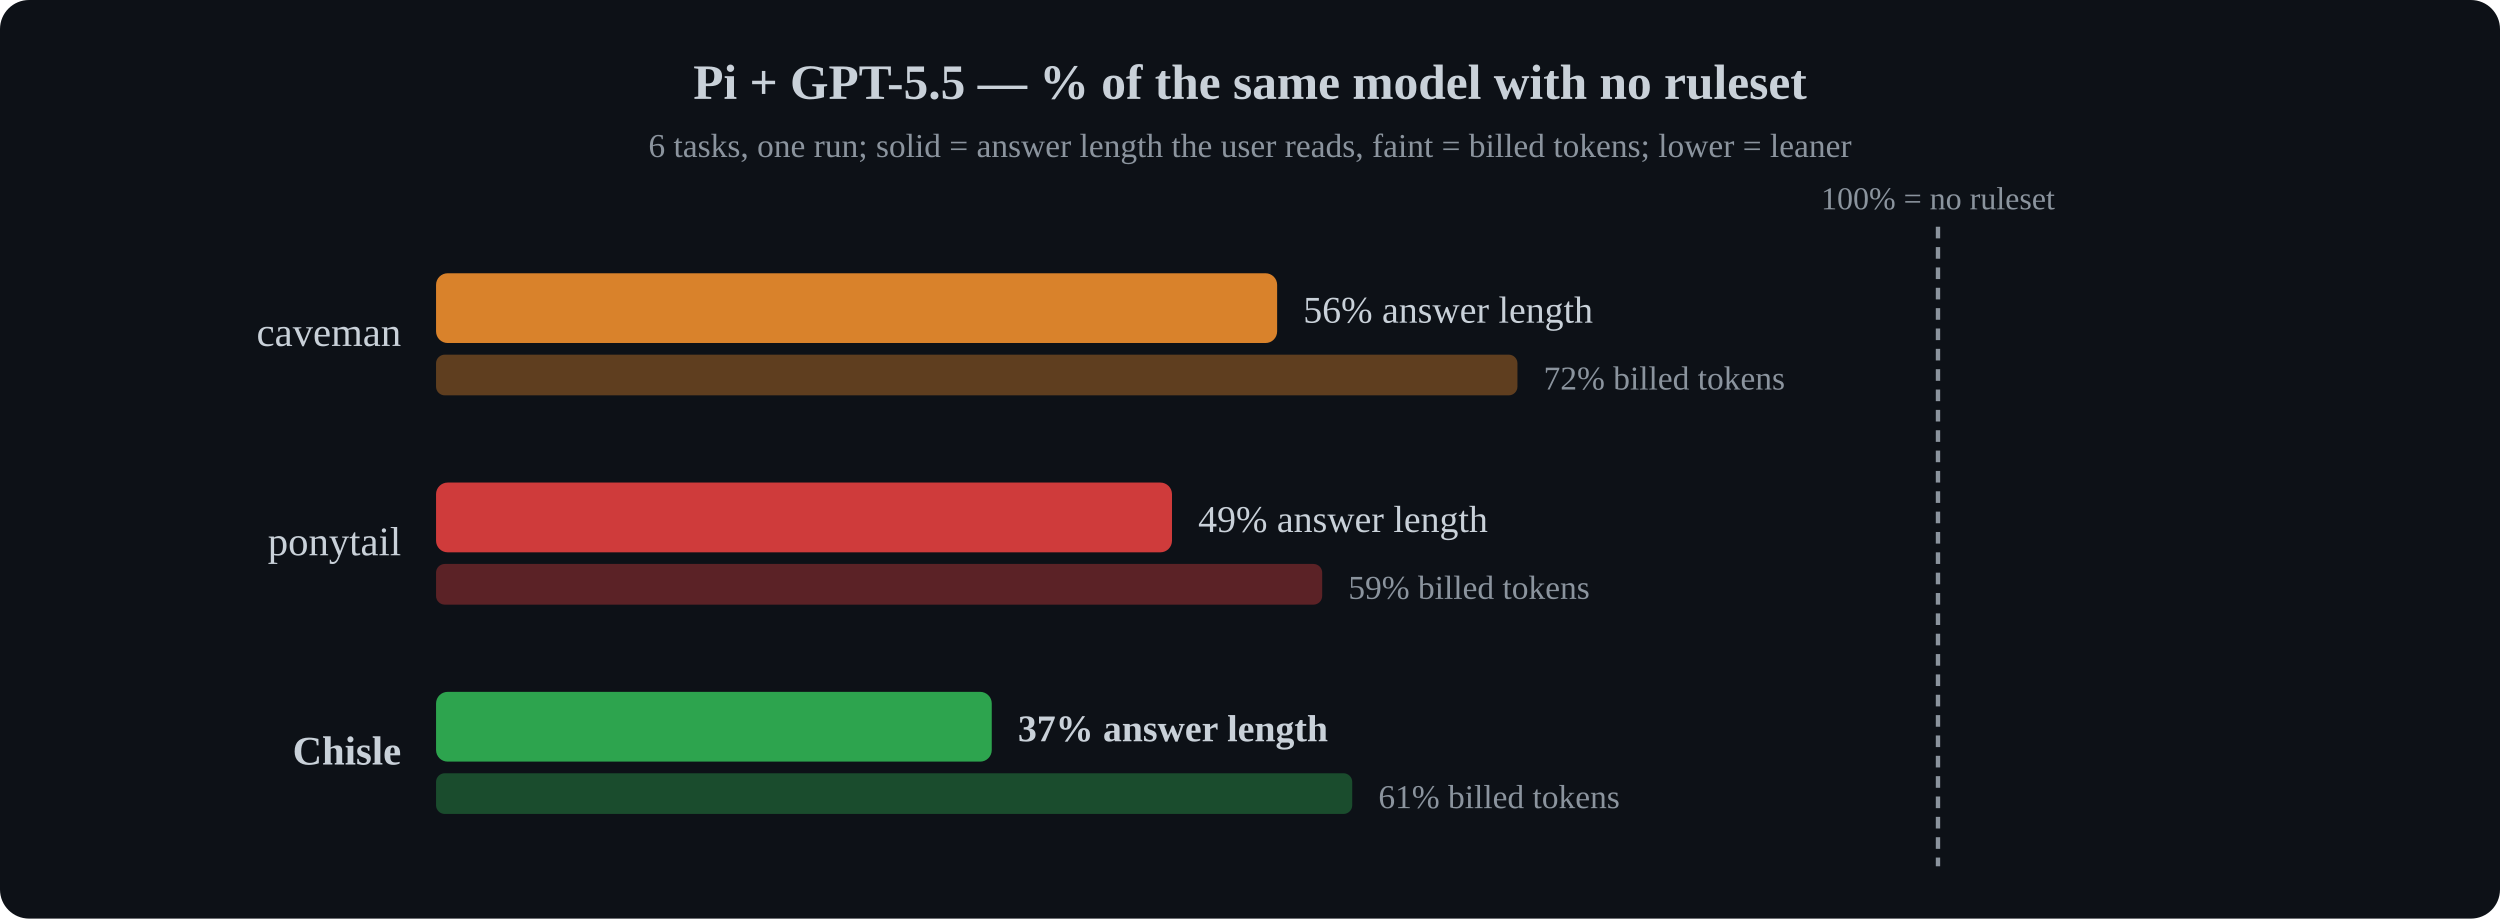
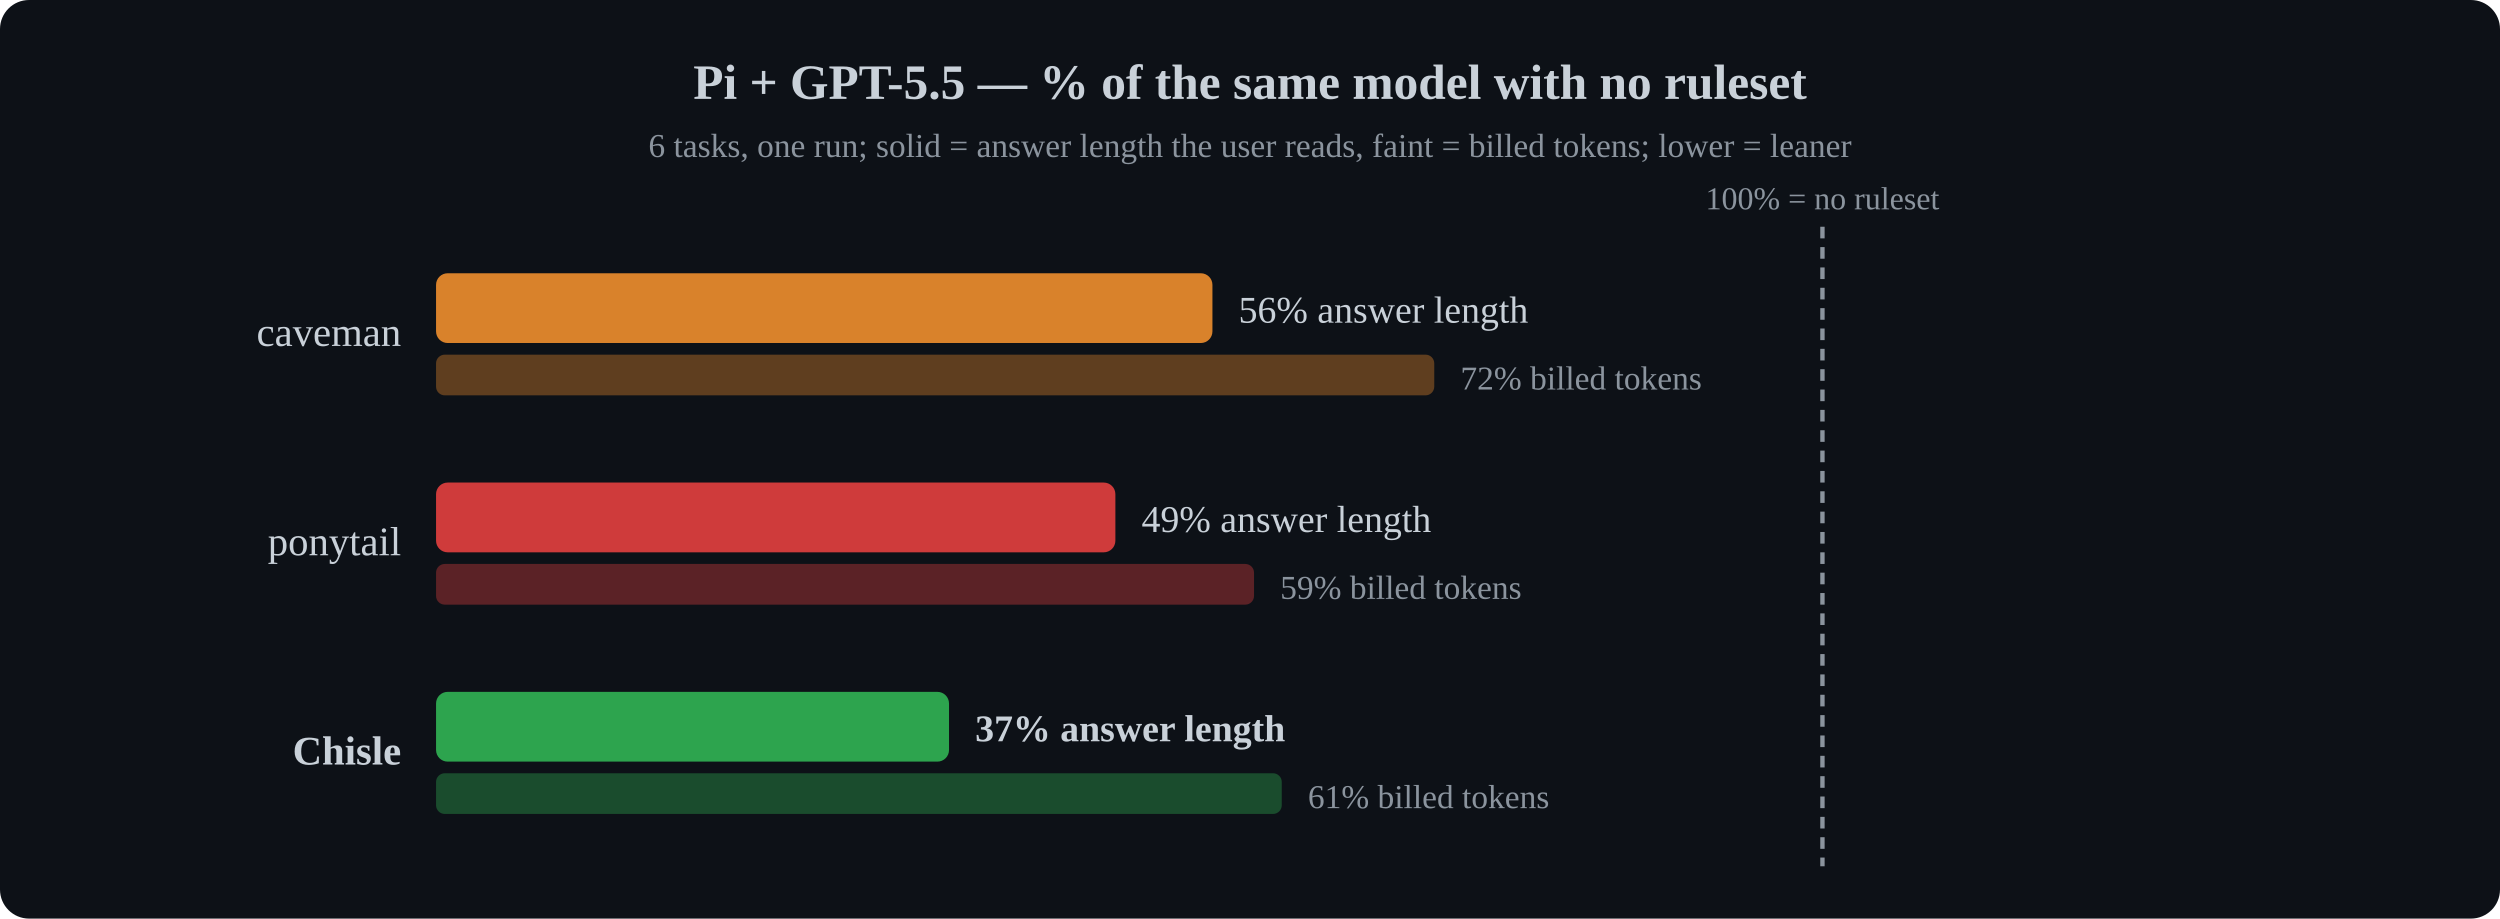
<svg xmlns="http://www.w3.org/2000/svg" width="860" height="316" viewBox="0 0 860 316" role="img" aria-label="Pi benchmark, 6 tasks on GPT-5.5, as percent of no ruleset. caveman: answer length 56%, billed tokens 72%; ponytail: answer length 49%, billed tokens 59%; Chisle: answer length 37%, billed tokens 61%.">
  <rect width="860" height="316" rx="10" fill="#0d1117" />
  <text x="430" y="34" font-size="17" font-weight="700" fill="#c9d1d9" text-anchor="middle">Pi + GPT-5.5 — % of the same model with no ruleset</text>
  <text x="430" y="54" font-size="11.5" fill="#8b949e" text-anchor="middle">6 tasks, one run; solid = answer length the user reads, faint = billed tokens; lower = leaner</text>
-   <line x1="666.667" y1="78" x2="666.667" y2="298" stroke="#8b949e" stroke-width="1.5" stroke-dasharray="4 3" />
-   <text x="666.667" y="72" font-size="11" fill="#8b949e" text-anchor="middle">100% = no ruleset</text>
+   <line x1="626.923" y1="78" x2="626.923" y2="298" stroke="#8b949e" stroke-width="1.5" stroke-dasharray="4 3" />
+   <text x="626.923" y="72" font-size="11" fill="#8b949e" text-anchor="middle">100% = no ruleset</text>
  <text x="138" y="119" font-size="14" fill="#c9d1d9" text-anchor="end">caveman</text>
-   <rect x="150" y="94" width="289.333" height="24" rx="4" fill="#d9822b" />
-   <text x="448.333" y="111" font-size="13" fill="#c9d1d9">56% answer length</text>
-   <rect x="150" y="122" width="372" height="14" rx="3" fill="#d9822b" opacity="0.4" />
-   <text x="531" y="134" font-size="11.5" fill="#8b949e">72% billed tokens</text>
+   <rect x="150" y="94" width="267.077" height="24" rx="4" fill="#d9822b" />
+   <text x="426.077" y="111" font-size="13" fill="#c9d1d9">56% answer length</text>
+   <rect x="150" y="122" width="343.385" height="14" rx="3" fill="#d9822b" opacity="0.4" />
+   <text x="502.385" y="134" font-size="11.5" fill="#8b949e">72% billed tokens</text>
  <text x="138" y="191" font-size="14" fill="#c9d1d9" text-anchor="end">ponytail</text>
-   <rect x="150" y="166" width="253.167" height="24" rx="4" fill="#cf3b3b" />
-   <text x="412.167" y="183" font-size="13" fill="#c9d1d9">49% answer length</text>
-   <rect x="150" y="194" width="304.833" height="14" rx="3" fill="#cf3b3b" opacity="0.4" />
-   <text x="463.833" y="206" font-size="11.5" fill="#8b949e">59% billed tokens</text>
+   <rect x="150" y="166" width="233.692" height="24" rx="4" fill="#cf3b3b" />
+   <text x="392.692" y="183" font-size="13" fill="#c9d1d9">49% answer length</text>
+   <rect x="150" y="194" width="281.385" height="14" rx="3" fill="#cf3b3b" opacity="0.4" />
+   <text x="440.385" y="206" font-size="11.5" fill="#8b949e">59% billed tokens</text>
  <text x="138" y="263" font-size="14" fill="#c9d1d9" text-anchor="end" font-weight="700">Chisle</text>
-   <rect x="150" y="238" width="191.167" height="24" rx="4" fill="#2da44e" />
-   <text x="350.167" y="255" font-size="13" fill="#c9d1d9" font-weight="700">37% answer length</text>
-   <rect x="150" y="266" width="315.167" height="14" rx="3" fill="#2da44e" opacity="0.4" />
-   <text x="474.167" y="278" font-size="11.5" fill="#8b949e">61% billed tokens</text>
+   <rect x="150" y="238" width="176.462" height="24" rx="4" fill="#2da44e" />
+   <text x="335.462" y="255" font-size="13" fill="#c9d1d9" font-weight="700">37% answer length</text>
+   <rect x="150" y="266" width="290.923" height="14" rx="3" fill="#2da44e" opacity="0.4" />
+   <text x="449.923" y="278" font-size="11.5" fill="#8b949e">61% billed tokens</text>
</svg>
